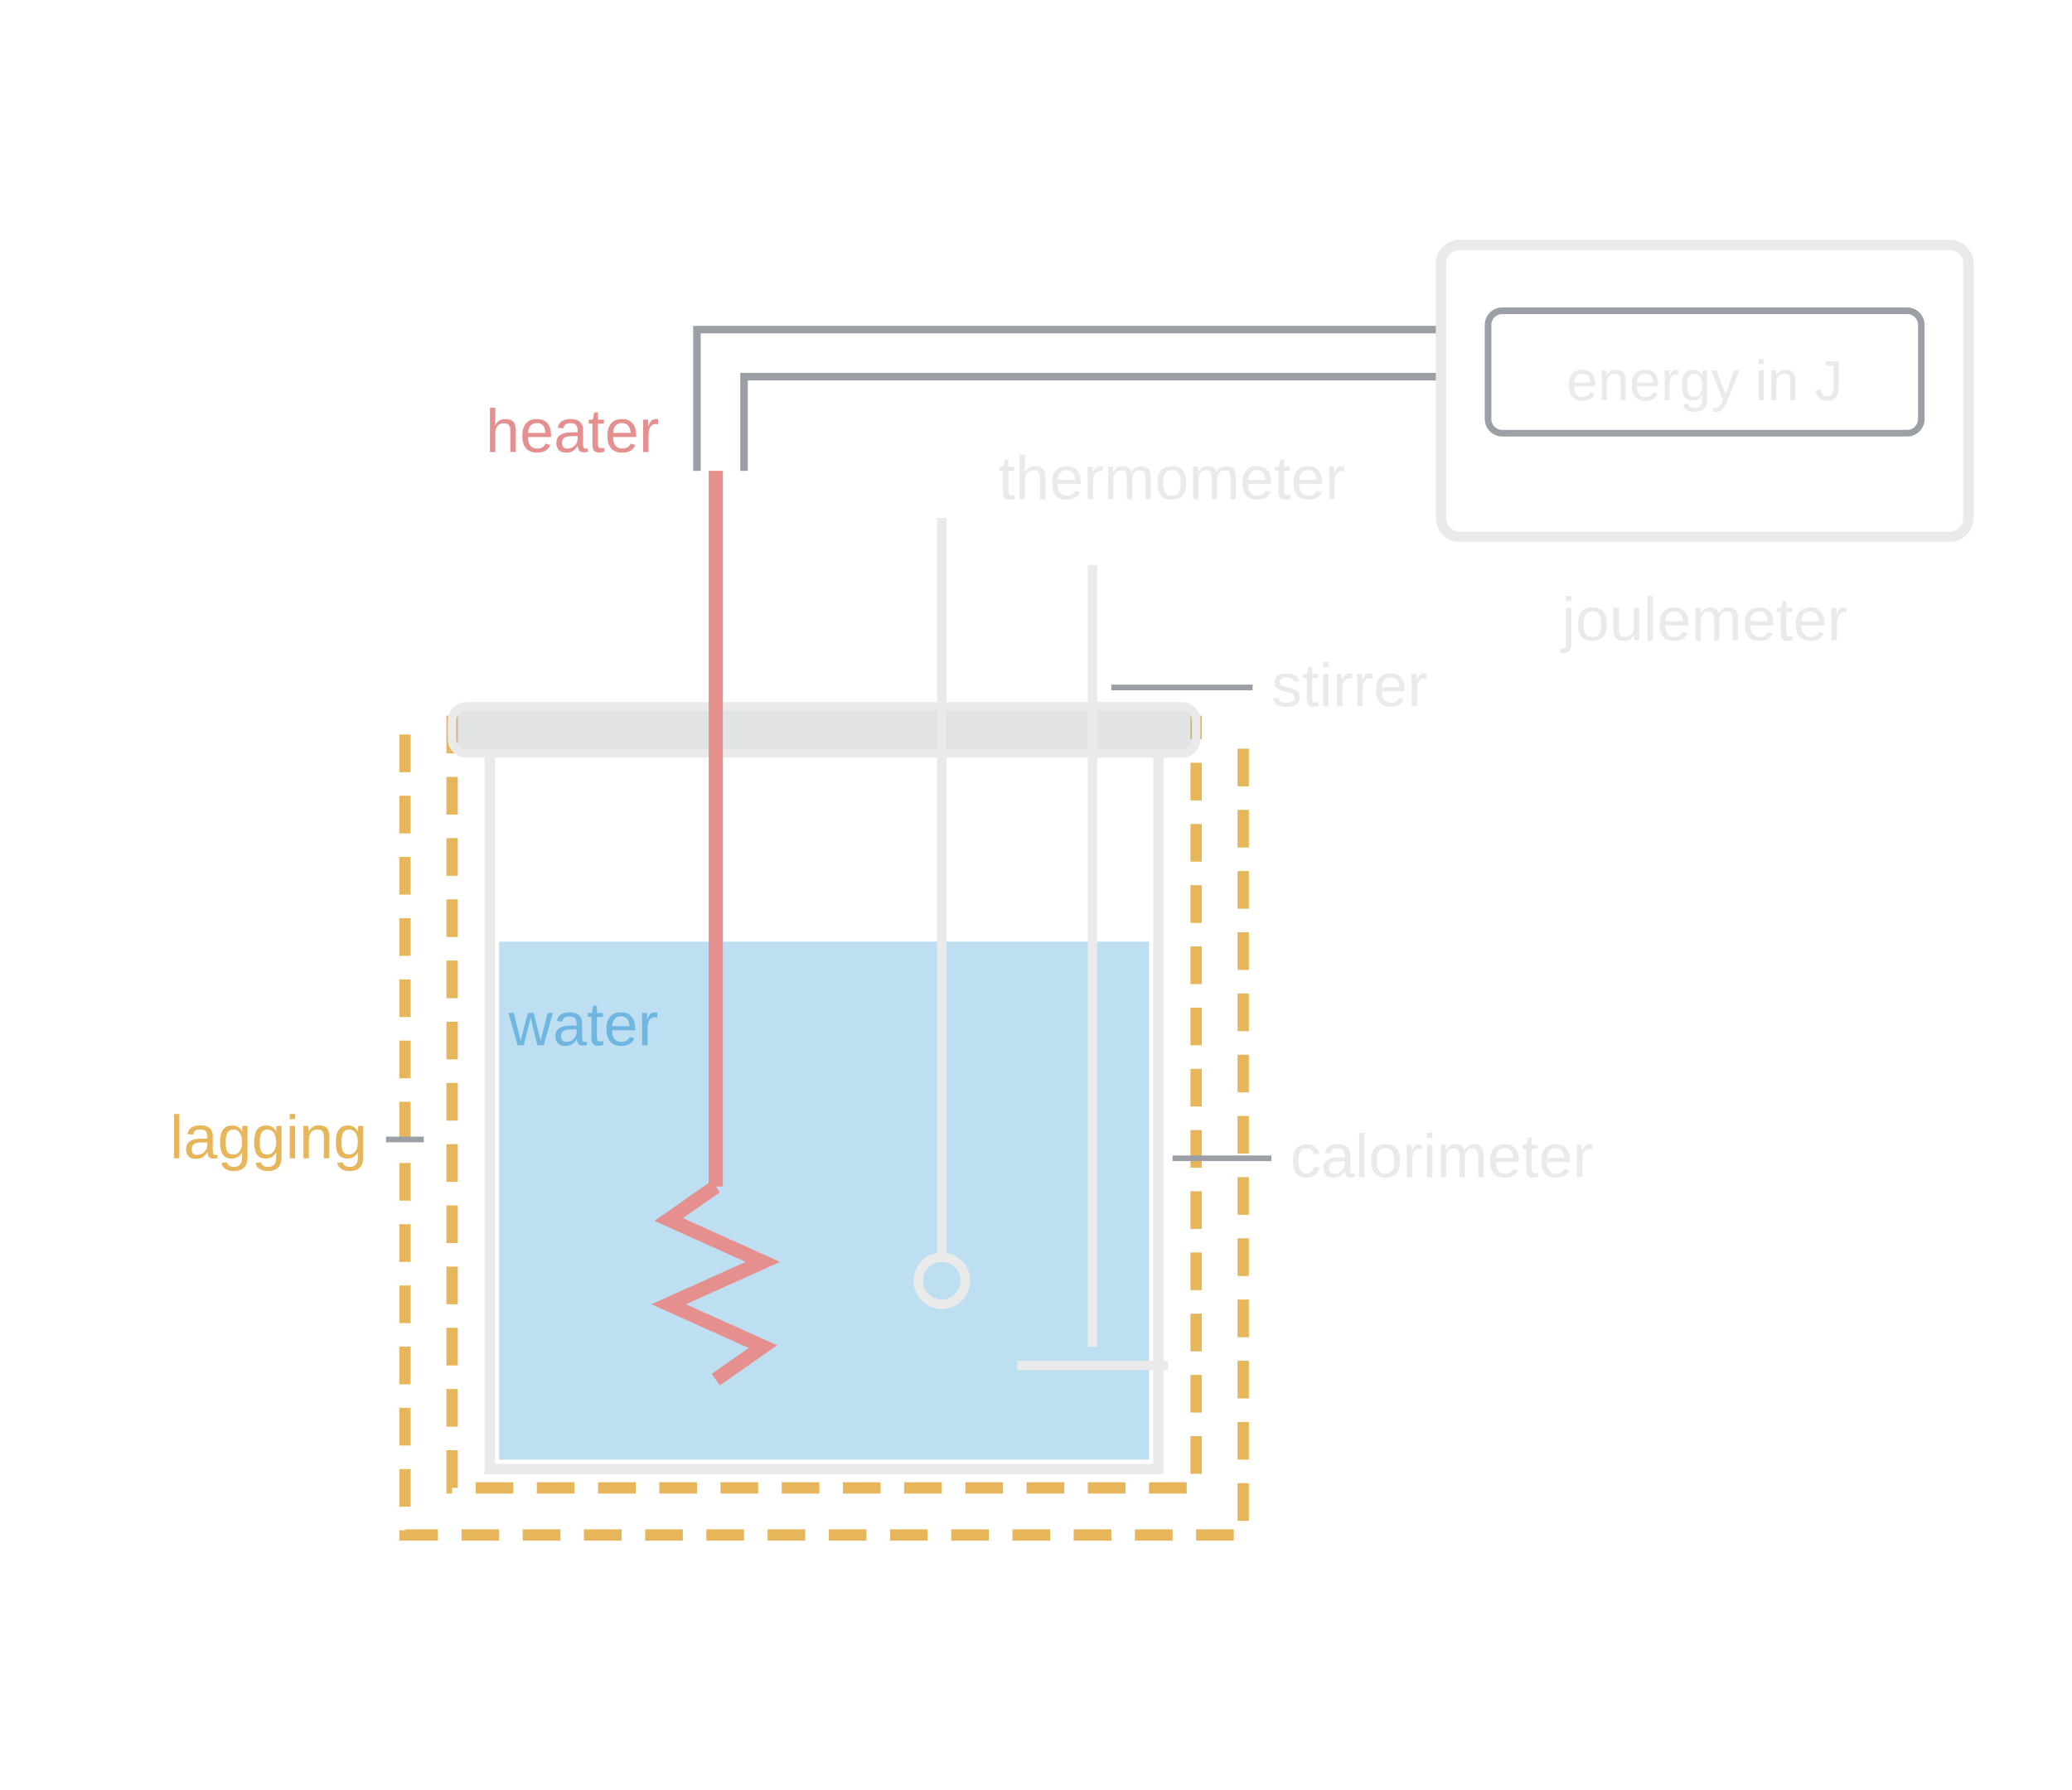
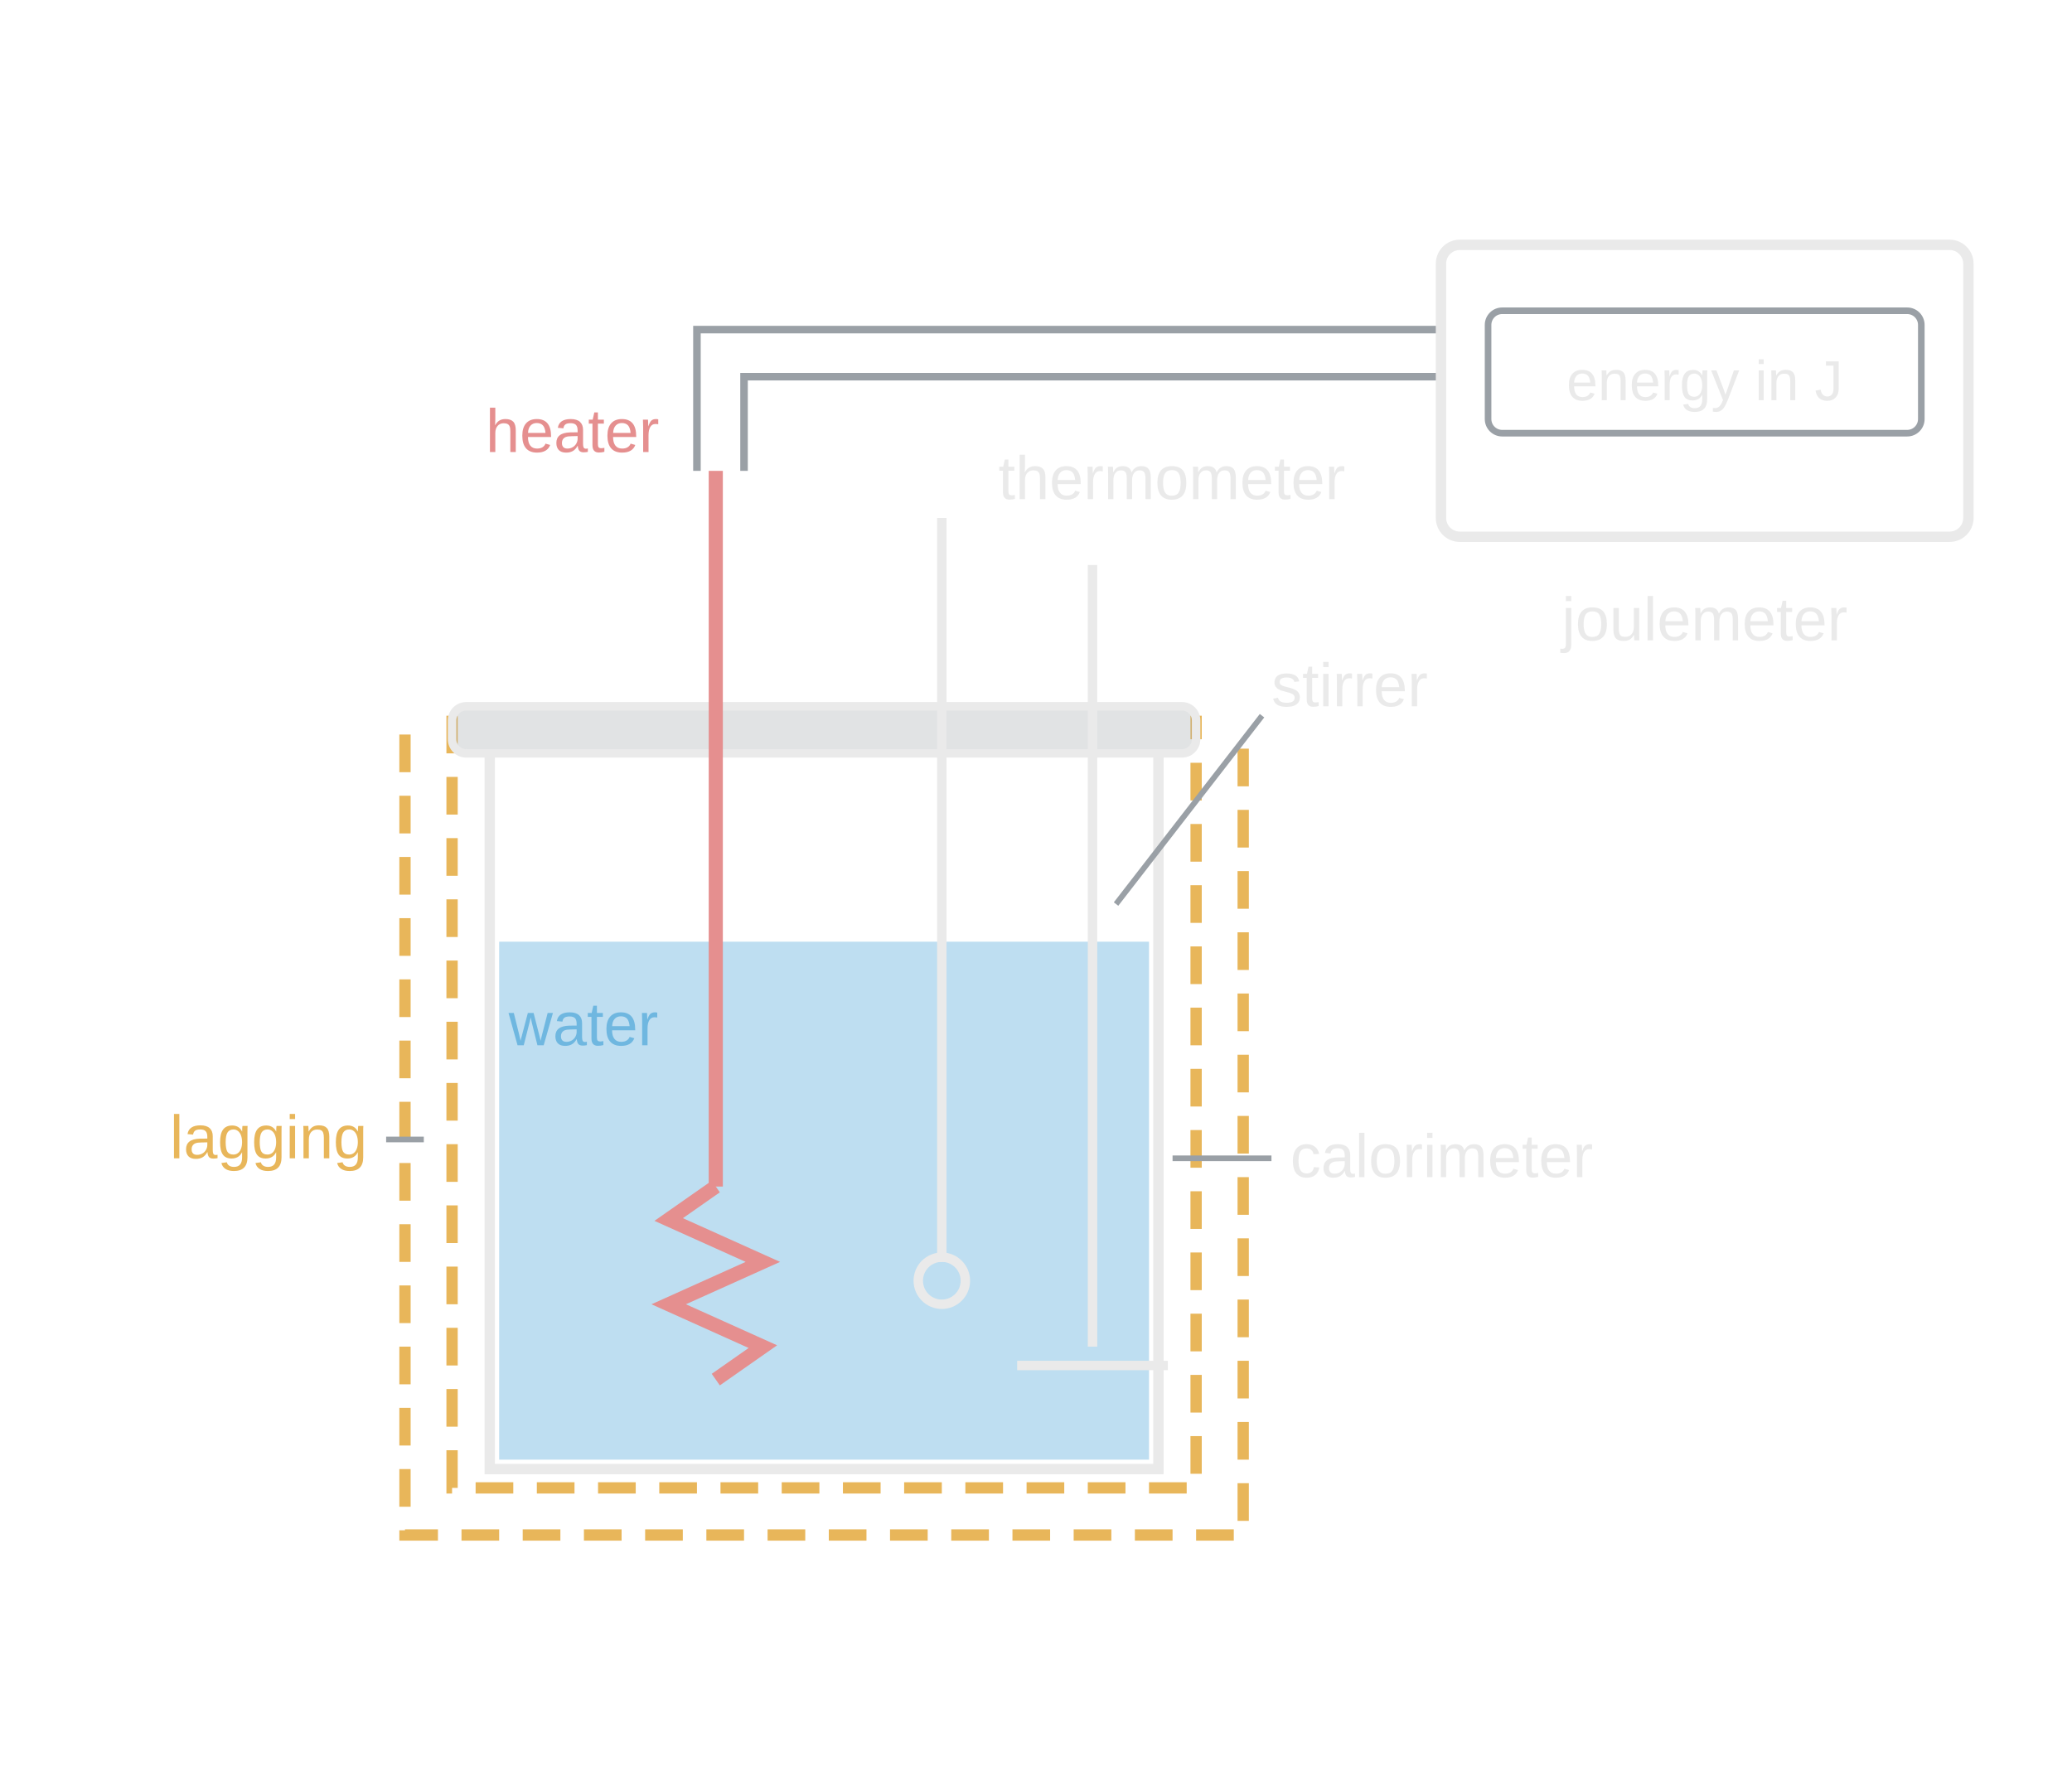
<svg xmlns="http://www.w3.org/2000/svg" viewBox="0 0 440 380" font-family="Segoe UI, Arial, sans-serif">
  <style>
    text { fill:#EAEAEA; font-size:13px; }
    .metal { fill:none; stroke:#EAEAEA; stroke-width:2.2; }
    .lid { fill:#9AA0A6; fill-opacity:0.3; stroke:#EAEAEA; stroke-width:1.8; }
    .water { fill:#6FB7E0; fill-opacity:0.45; }
    .waterlbl { fill:#6FB7E0; }
    .lagging { fill:none; stroke:#E8B65A; stroke-width:2.4; stroke-dasharray:8 5; }
    .lagginglbl { fill:#E8B65A; }
    .heater { fill:none; stroke:#E58F8F; stroke-width:3; }
    .heaterlbl { fill:#E58F8F; }
    .glass { fill:none; stroke:#EAEAEA; stroke-width:2; }
    .wire { fill:none; stroke:#9AA0A6; stroke-width:1.6; }
    .leader { fill:none; stroke:#9AA0A6; stroke-width:1.2; }
    .disp { fill:none; stroke:#9AA0A6; stroke-width:1.4; }
    .small { font-size:12px; fill:#EAEAEA; }
  </style>
  <path class="lagging" d="M86,156 V326 H264 V156" />
  <path class="lagging" d="M96,152 V316 H254 V152" />
  <path class="metal" d="M104,160 V312 H246 V160" />
  <rect class="water" x="106" y="200" width="138" height="110" />
  <rect class="lid" x="96" y="150" width="158" height="10" rx="3" />
  <path class="heater" d="M152,100 V252" />
  <path class="heater" d="M152,252 l-10,7 l20,9 l-20,9 l20,9 l-10,7" />
  <path class="glass" d="M200,110 V268" />
  <circle class="glass" cx="200" cy="272" r="5" fill="#EAEAEA" fill-opacity="0.5" />
  <path class="glass" d="M232,120 V286" />
  <path class="glass" d="M216,290 h32" />
  <path class="wire" d="M148,100 V70 H306" />
  <path class="wire" d="M158,100 V80 H306" />
  <rect class="metal" x="306" y="52" width="112" height="62" rx="4" />
  <rect class="disp" x="316" y="66" width="92" height="26" rx="3" />
  <text class="small" x="362" y="85" text-anchor="middle">energy in J</text>
  <text x="362" y="136" text-anchor="middle">joulemeter</text>
  <text class="heaterlbl" x="140" y="96" text-anchor="end">heater</text>
  <text x="212" y="106">thermometer</text>
  <text x="270" y="150">stirrer</text>
-   <path class="leader" d="M266,146 H236" />
+   <path class="leader" d="M268,152 L237,192" />
  <text class="waterlbl" x="108" y="222">water</text>
  <text class="lagginglbl" x="78" y="246" text-anchor="end">lagging</text>
  <path class="leader" d="M82,242 H90" />
  <text x="274" y="250">calorimeter</text>
  <path class="leader" d="M270,246 H249" />
</svg>
